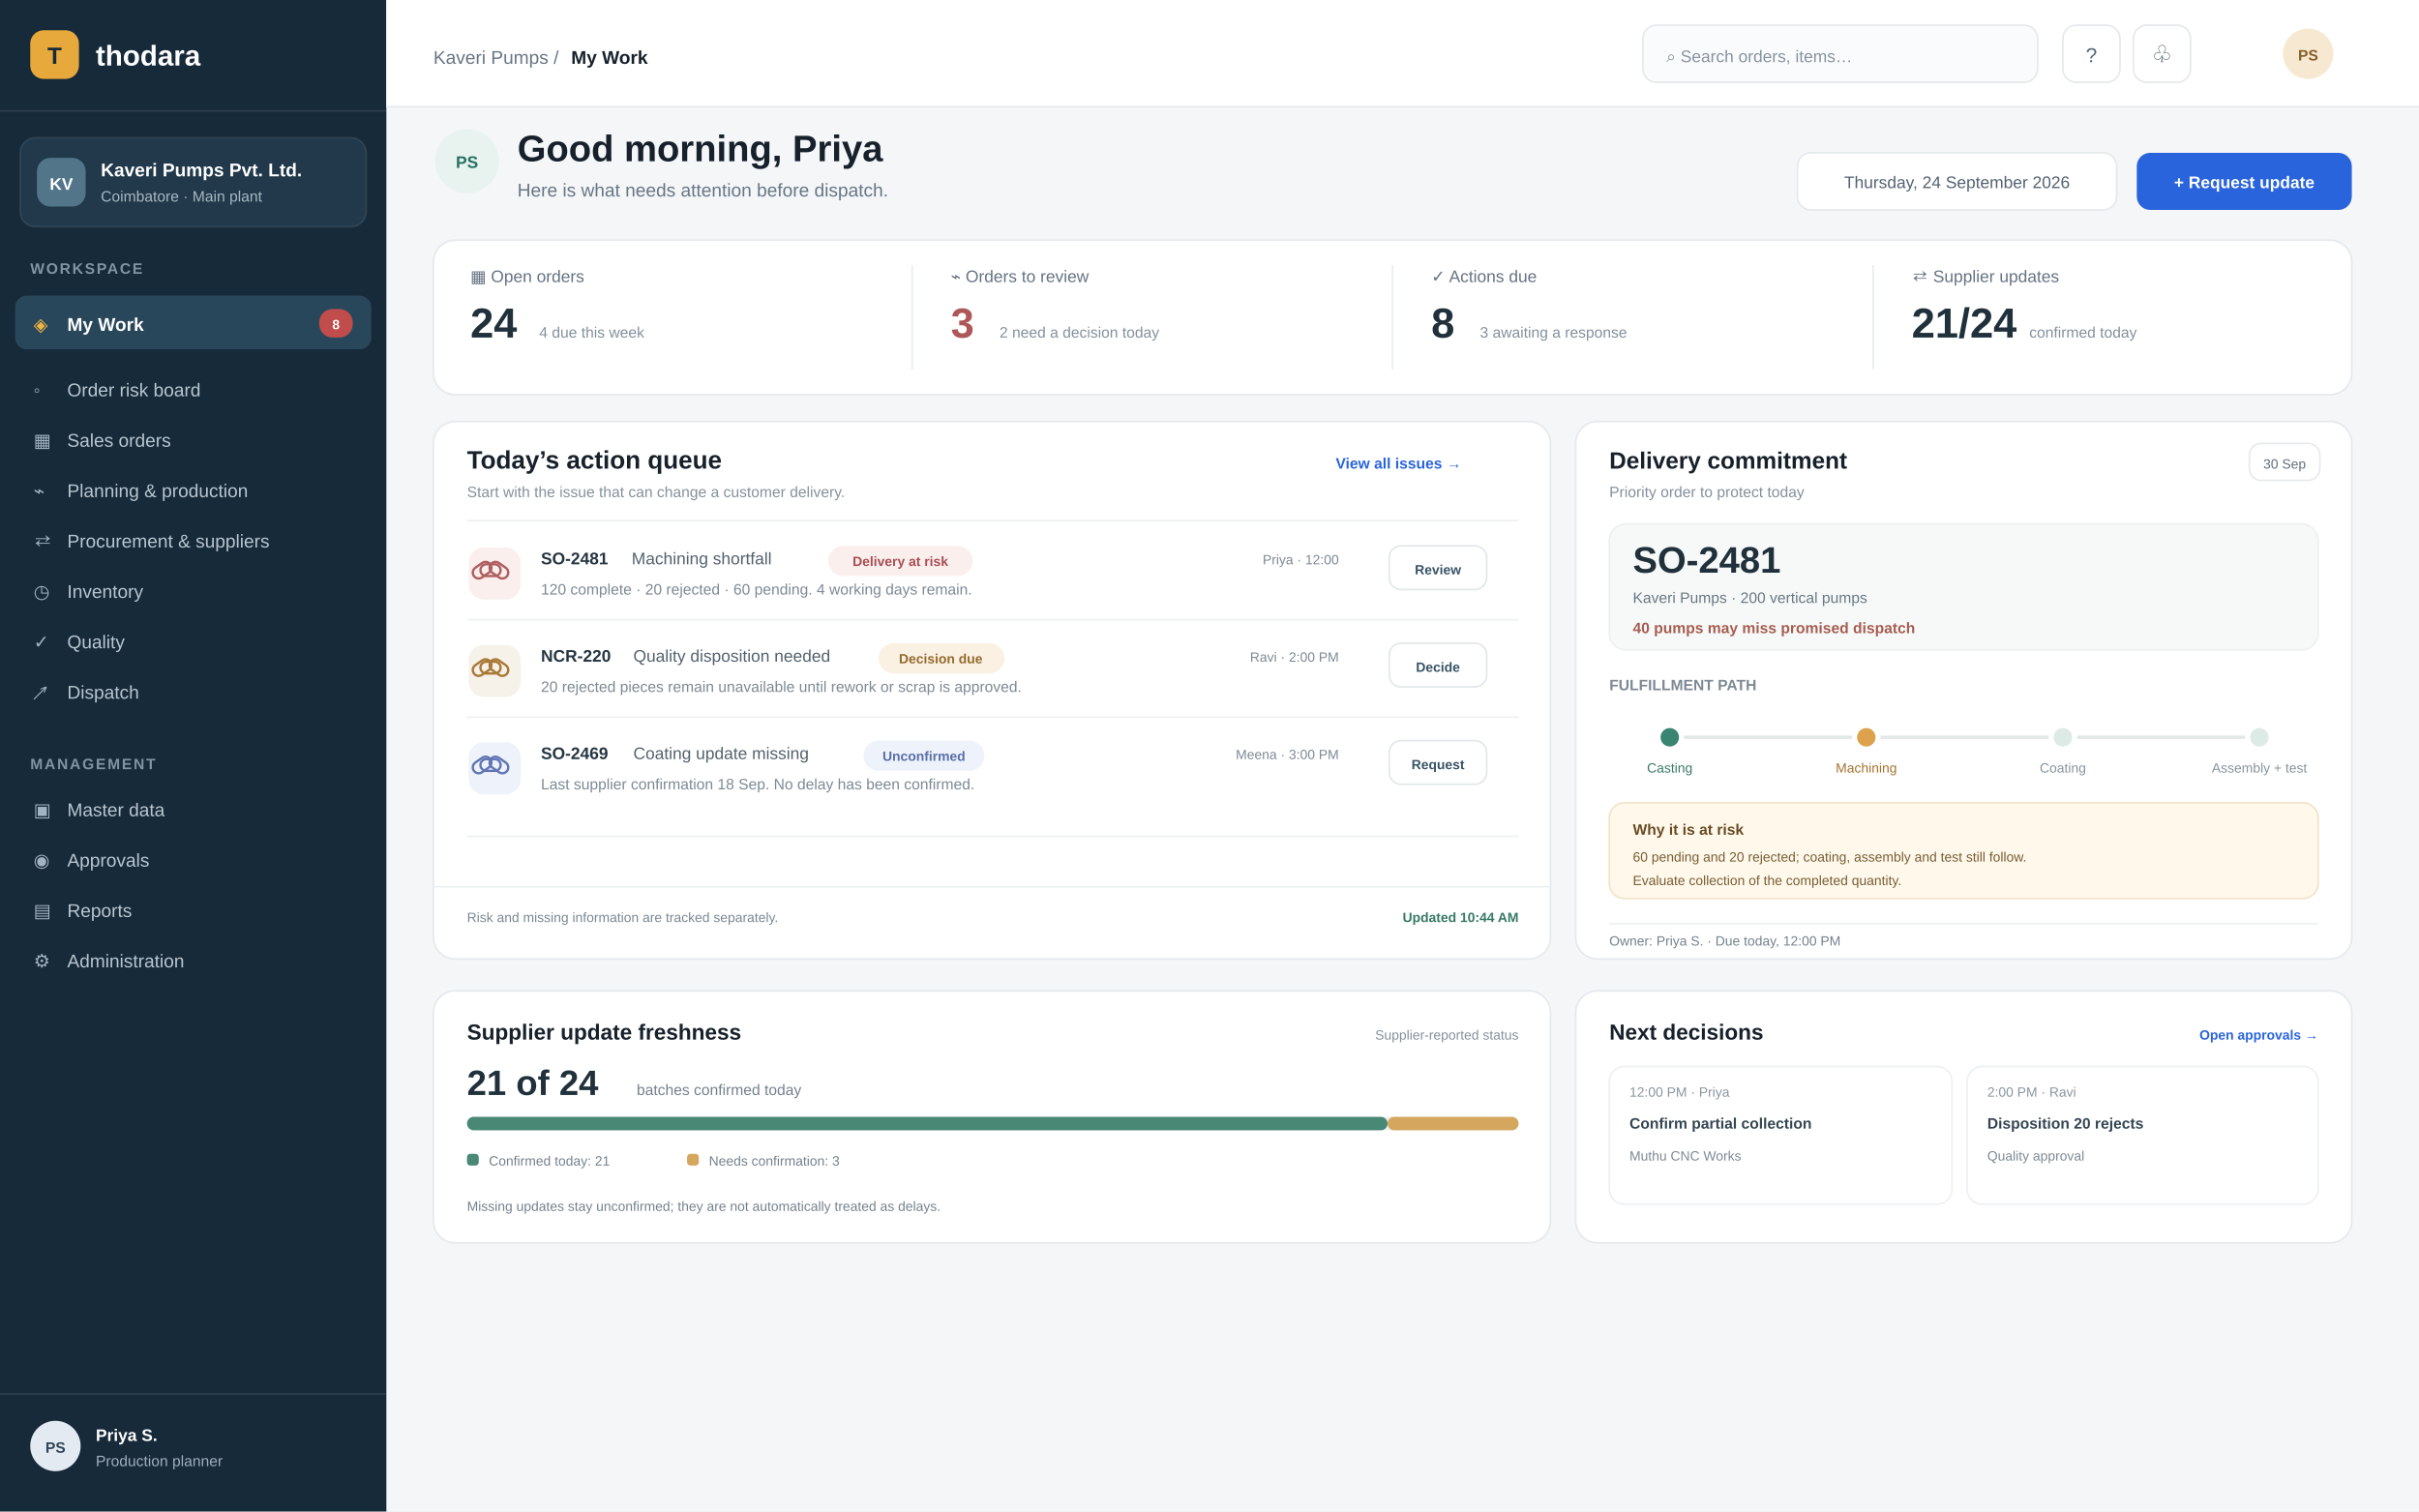
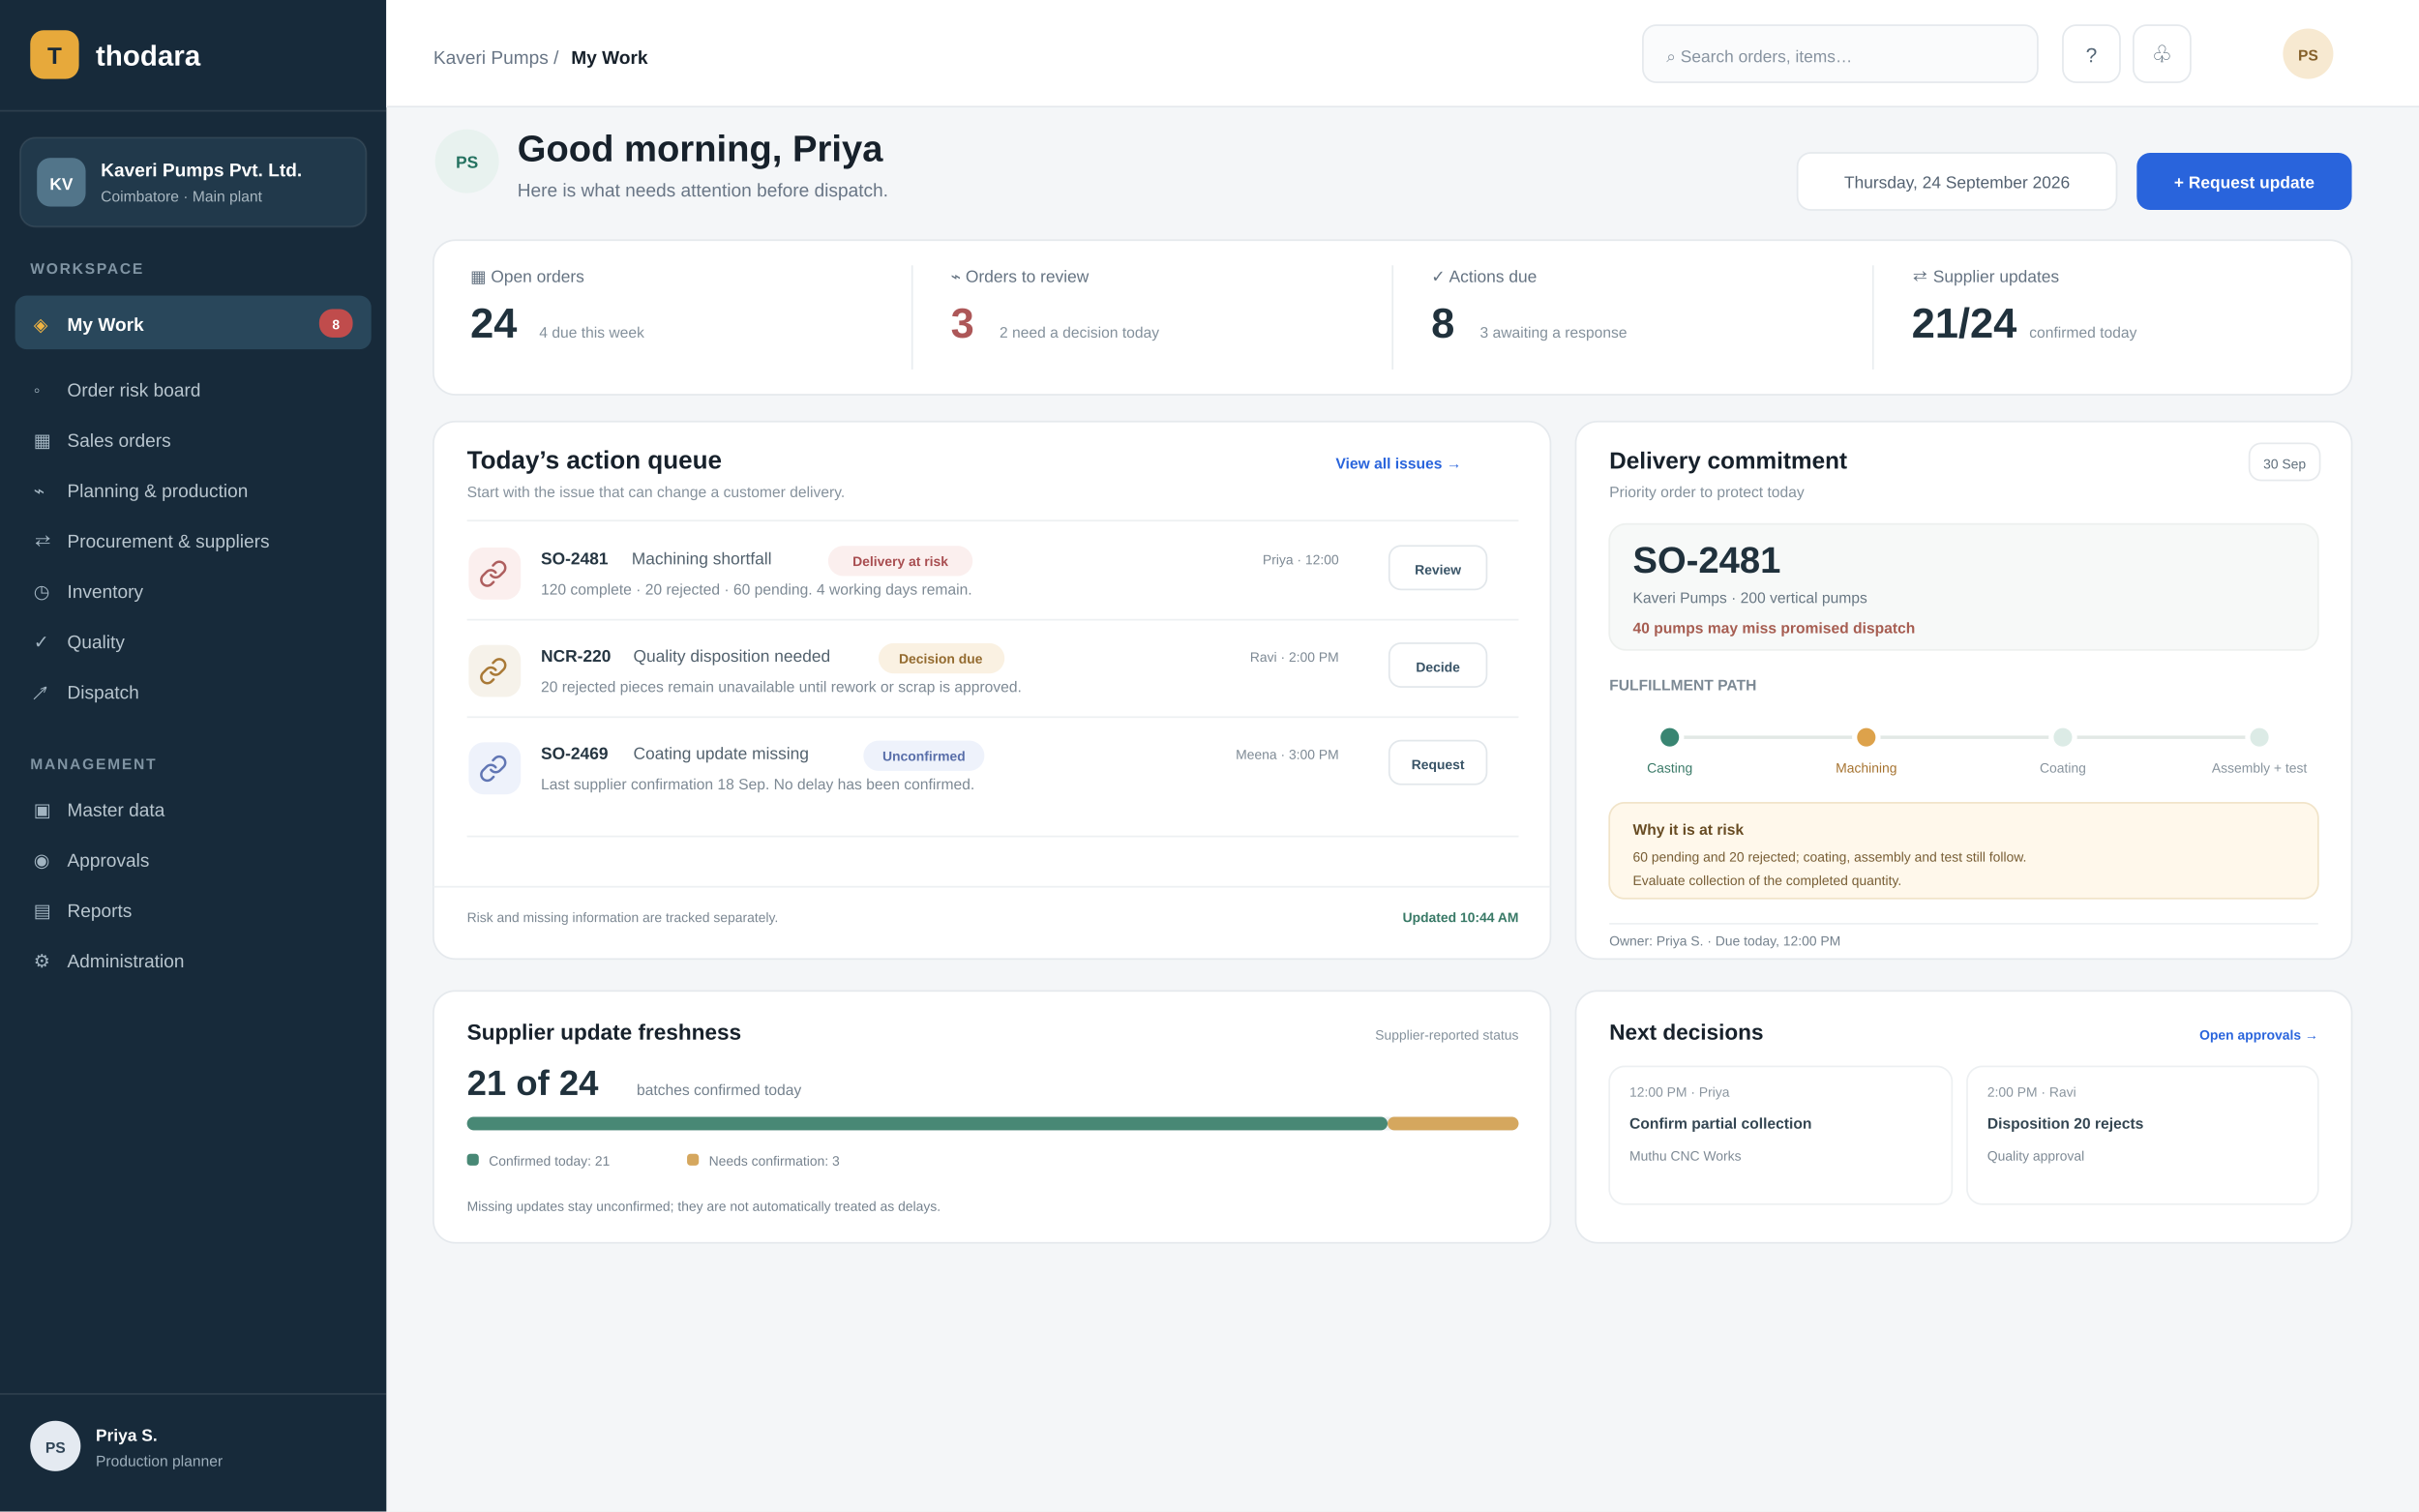
<svg xmlns="http://www.w3.org/2000/svg" width="1440" height="900" viewBox="0 0 1440 900">
  <defs>
    <filter id="s" x="-10%" y="-10%" width="120%" height="130%">
      <feDropShadow dx="0" dy="3" stdDeviation="5" flood-color="#17212b" flood-opacity=".06" />
    </filter>
  </defs>
  <rect width="1440" height="900" fill="#f4f6f8" />
  <rect width="230" height="900" fill="#172a3a" />
  <rect x="18" y="18" width="29" height="29" rx="8" fill="#e7a93b" />
  <text x="32.5" y="38" text-anchor="middle" font-family="Arial" font-size="14" font-weight="700" fill="#182938">T</text>
  <text x="57" y="39" font-family="Arial" font-size="17" font-weight="700" fill="#fff">thodara</text>
  <path d="M0 66H230" stroke="#ffffff18" />
  <rect x="12" y="82" width="206" height="53" rx="9" fill="#21394b" stroke="#ffffff16" />
  <rect x="22" y="94" width="29" height="29" rx="8" fill="#52758a" />
  <text x="36.5" y="113" text-anchor="middle" font-family="Arial" font-size="10" font-weight="700" fill="#fff">KV</text>
  <text x="60" y="105" font-family="Arial" font-size="11" font-weight="700" fill="#fff">Kaveri Pumps Pvt. Ltd.</text>
  <text x="60" y="120" font-family="Arial" font-size="9" fill="#a8b7c1">Coimbatore · Main plant</text>
  <text x="18" y="163" font-family="Arial" font-size="9" font-weight="700" letter-spacing="1" fill="#8094a3">WORKSPACE</text>
  <g font-family="Arial" font-size="11">
    <rect x="9" y="176" width="212" height="32" rx="7" fill="#29475b" />
    <text x="20" y="197" fill="#f0b443">◈</text>
    <text x="40" y="197" font-weight="700" fill="#fff">My Work</text>
    <rect x="190" y="184" width="20" height="17" rx="8" fill="#c04c4c" />
    <text x="200" y="196" text-anchor="middle" font-size="8" font-weight="700" fill="#fff">8</text>
    <text x="20" y="236" fill="#a2b4c1">◦</text>
    <text x="40" y="236" fill="#b9c6cf">Order risk board</text>
    <text x="20" y="266" fill="#a2b4c1">▦</text>
    <text x="40" y="266" fill="#b9c6cf">Sales orders</text>
    <text x="20" y="296" fill="#a2b4c1">⌁</text>
    <text x="40" y="296" fill="#b9c6cf">Planning &amp; production</text>
    <text x="20" y="326" fill="#a2b4c1">⇄</text>
    <text x="40" y="326" fill="#b9c6cf">Procurement &amp; suppliers</text>
    <text x="20" y="356" fill="#a2b4c1">◷</text>
    <text x="40" y="356" fill="#b9c6cf">Inventory</text>
    <text x="20" y="386" fill="#a2b4c1">✓</text>
    <text x="40" y="386" fill="#b9c6cf">Quality</text>
    <text x="20" y="416" fill="#a2b4c1">↗</text>
    <text x="40" y="416" fill="#b9c6cf">Dispatch</text>
    <text x="18" y="458" font-size="9" font-weight="700" letter-spacing="1" fill="#8094a3">MANAGEMENT</text>
    <text x="20" y="486" fill="#a2b4c1">▣</text>
    <text x="40" y="486" fill="#b9c6cf">Master data</text>
    <text x="20" y="516" fill="#a2b4c1">◉</text>
    <text x="40" y="516" fill="#b9c6cf">Approvals</text>
    <text x="20" y="546" fill="#a2b4c1">▤</text>
    <text x="40" y="546" fill="#b9c6cf">Reports</text>
    <text x="20" y="576" fill="#a2b4c1">⚙</text>
    <text x="40" y="576" fill="#b9c6cf">Administration</text>
  </g>
  <path d="M0 830H230" stroke="#ffffff18" />
  <circle cx="33" cy="861" r="15" fill="#e4eaf1" />
  <text x="33" y="865" text-anchor="middle" font-family="Arial" font-size="9" font-weight="700" fill="#304557">PS</text>
  <text x="57" y="858" font-family="Arial" font-size="10" font-weight="700" fill="#fff">Priya S.</text>
  <text x="57" y="873" font-family="Arial" font-size="9" fill="#9eafbc">Production planner</text>
  <rect x="230" width="1210" height="64" fill="#fff" />
  <path d="M230 63.5H1440" stroke="#e5e9ed" />
  <text x="258" y="38" font-family="Arial" font-size="11" fill="#687585">Kaveri Pumps /</text>
  <text x="340" y="38" font-family="Arial" font-size="11" font-weight="700" fill="#17212b">My Work</text>
  <rect x="978" y="15" width="235" height="34" rx="8" fill="#fafbfc" stroke="#e5e9ed" />
  <text x="992" y="37" font-family="Arial" font-size="10" fill="#8793a0">⌕  Search orders, items…</text>
  <rect x="1228" y="15" width="34" height="34" rx="8" fill="#fff" stroke="#e5e9ed" />
  <text x="1245" y="37" text-anchor="middle" font-family="Arial" font-size="12" fill="#536575">?</text>
  <rect x="1270" y="15" width="34" height="34" rx="8" fill="#fff" stroke="#e5e9ed" />
  <text x="1287" y="37" text-anchor="middle" font-family="Arial" font-size="14" fill="#536575">♧</text>
  <circle cx="1374" cy="32" r="15" fill="#f7e9d1" />
  <text x="1374" y="36" text-anchor="middle" font-family="Arial" font-size="9" font-weight="700" fill="#85602a">PS</text>
  <circle cx="278" cy="96" r="19" fill="#e8f2ef" />
  <text x="278" y="100" text-anchor="middle" font-family="Arial" font-size="10" font-weight="700" fill="#247260">PS</text>
  <text x="308" y="96" font-family="Arial" font-size="22" font-weight="700" fill="#17212b">Good morning, Priya</text>
  <text x="308" y="117" font-family="Arial" font-size="11" fill="#687585">Here is what needs attention before dispatch.</text>
  <rect x="1070" y="91" width="190" height="34" rx="8" fill="#fff" stroke="#e5e9ed" />
  <text x="1165" y="112" text-anchor="middle" font-family="Arial" font-size="10" fill="#536170">Thursday, 24 September 2026</text>
  <rect x="1272" y="91" width="128" height="34" rx="8" fill="#2964dc" />
  <text x="1336" y="112" text-anchor="middle" font-family="Arial" font-size="10" font-weight="700" fill="#fff">+ Request update</text>
  <g>
    <rect x="258" y="143" width="1142" height="92" rx="13" fill="#fff" stroke="#e5e9ed" />
  </g>
  <path d="M543 158V220M829 158V220M1115 158V220" stroke="#e9edf0" />
  <g font-family="Arial">
    <text x="280" y="168" font-size="10" fill="#647281">▦  Open orders</text>
    <text x="280" y="201" font-size="25" font-weight="700" fill="#20313c">24</text>
    <text x="321" y="201" font-size="9" fill="#83909b">4 due this week</text>
    <text x="566" y="168" font-size="10" fill="#647281">⌁  Orders to review</text>
    <text x="566" y="201" font-size="25" font-weight="700" fill="#ad5758">3</text>
    <text x="595" y="201" font-size="9" fill="#83909b">2 need a decision today</text>
    <text x="852" y="168" font-size="10" fill="#647281">✓  Actions due</text>
    <text x="852" y="201" font-size="25" font-weight="700" fill="#20313c">8</text>
    <text x="881" y="201" font-size="9" fill="#83909b">3 awaiting a response</text>
    <text x="1138" y="168" font-size="10" fill="#647281">⇄  Supplier updates</text>
    <text x="1138" y="201" font-size="25" font-weight="700" fill="#20313c">21/24</text>
    <text x="1208" y="201" font-size="9" fill="#83909b">confirmed today</text>
  </g>
  <g>
    <rect x="258" y="251" width="665" height="320" rx="13" fill="#fff" stroke="#e5e9ed" />
    <rect x="938" y="251" width="462" height="320" rx="13" fill="#fff" stroke="#e5e9ed" />
  </g>
  <text x="278" y="279" font-family="Arial" font-size="15" font-weight="700" fill="#17212b">Today’s action queue</text>
  <text x="278" y="296" font-family="Arial" font-size="9" fill="#85919c">Start with the issue that can change a customer delivery.</text>
  <text x="870" y="279" text-anchor="end" font-family="Arial" font-size="9" font-weight="700" fill="#2964dc">View all issues →</text>
  <path d="M278 310H904" stroke="#edf0f2" />
  <g font-family="Arial">
    <rect x="279" y="326" width="31" height="31" rx="9" fill="#fbefee" />
-     <g fill="none" stroke="#ae5e5e" stroke-width="1.4">
-       <rect x="281" y="336" width="12" height="7" rx="3.5" transform="rotate(-35 287 339.5)" />
-       <rect x="286" y="336" width="12" height="7" rx="3.5" />
-       <rect x="291" y="336" width="12" height="7" rx="3.5" transform="rotate(35 297 339.5)" />
+     <g transform="translate(285 333) scale(.72)" fill="none" stroke="#ae5e5e" stroke-width="2" stroke-linecap="round" stroke-linejoin="round">
+       <path d="M10 13a5 5 0 0 0 7.54.54l3-3a5 5 0 0 0-7.07-7.07l-1.72 1.71" />
+       <path d="M14 11a5 5 0 0 0-7.54-.54l-3 3a5 5 0 0 0 7.07 7.07l1.71-1.71" />
    </g>
    <text x="322" y="336" font-size="10" font-weight="700" fill="#253541">SO-2481</text>
    <text x="376" y="336" font-size="10" fill="#52616d">Machining shortfall</text>
    <rect x="493" y="325" width="86" height="18" rx="9" fill="#fbefee" />
    <text x="536" y="337" text-anchor="middle" font-size="8" font-weight="700" fill="#a84d50">Delivery at risk</text>
    <text x="322" y="354" font-size="9" fill="#7d8994">120 complete · 20 rejected · 60 pending. 4 working days remain.</text>
    <text x="797" y="336" text-anchor="end" font-size="8" fill="#7d8994">Priya · 12:00</text>
    <rect x="827" y="325" width="58" height="26" rx="7" fill="#fff" stroke="#e2e7eb" />
    <text x="856" y="342" text-anchor="middle" font-size="8" font-weight="700" fill="#385366">Review</text>
    <path d="M278 369H904" stroke="#edf0f2" />
    <rect x="279" y="384" width="31" height="31" rx="9" fill="#f6f2ea" />
-     <g fill="none" stroke="#a97936" stroke-width="1.4">
-       <rect x="281" y="394" width="12" height="7" rx="3.5" transform="rotate(-35 287 397.5)" />
-       <rect x="286" y="394" width="12" height="7" rx="3.5" />
-       <rect x="291" y="394" width="12" height="7" rx="3.5" transform="rotate(35 297 397.5)" />
+     <g transform="translate(285 391) scale(.72)" fill="none" stroke="#a97936" stroke-width="2" stroke-linecap="round" stroke-linejoin="round">
+       <path d="M10 13a5 5 0 0 0 7.54.54l3-3a5 5 0 0 0-7.07-7.07l-1.72 1.71" />
+       <path d="M14 11a5 5 0 0 0-7.54-.54l-3 3a5 5 0 0 0 7.07 7.07l1.71-1.71" />
    </g>
    <text x="322" y="394" font-size="10" font-weight="700" fill="#253541">NCR-220</text>
    <text x="377" y="394" font-size="10" fill="#52616d">Quality disposition needed</text>
    <rect x="523" y="383" width="75" height="18" rx="9" fill="#faf1e2" />
    <text x="560" y="395" text-anchor="middle" font-size="8" font-weight="700" fill="#936a2e">Decision due</text>
    <text x="322" y="412" font-size="9" fill="#7d8994">20 rejected pieces remain unavailable until rework or scrap is approved.</text>
    <text x="797" y="394" text-anchor="end" font-size="8" fill="#7d8994">Ravi · 2:00 PM</text>
    <rect x="827" y="383" width="58" height="26" rx="7" fill="#fff" stroke="#e2e7eb" />
    <text x="856" y="400" text-anchor="middle" font-size="8" font-weight="700" fill="#385366">Decide</text>
    <path d="M278 427H904" stroke="#edf0f2" />
    <rect x="279" y="442" width="31" height="31" rx="9" fill="#eef2fb" />
-     <g fill="none" stroke="#6176b4" stroke-width="1.4">
-       <rect x="281" y="452" width="12" height="7" rx="3.5" transform="rotate(-35 287 455.5)" />
-       <rect x="286" y="452" width="12" height="7" rx="3.5" />
-       <rect x="291" y="452" width="12" height="7" rx="3.5" transform="rotate(35 297 455.5)" />
+     <g transform="translate(285 449) scale(.72)" fill="none" stroke="#6176b4" stroke-width="2" stroke-linecap="round" stroke-linejoin="round">
+       <path d="M10 13a5 5 0 0 0 7.54.54l3-3a5 5 0 0 0-7.07-7.07l-1.72 1.71" />
+       <path d="M14 11a5 5 0 0 0-7.54-.54l-3 3a5 5 0 0 0 7.07 7.07l1.71-1.71" />
    </g>
    <text x="322" y="452" font-size="10" font-weight="700" fill="#253541">SO-2469</text>
    <text x="377" y="452" font-size="10" fill="#52616d">Coating update missing</text>
    <rect x="514" y="441" width="72" height="18" rx="9" fill="#eef2fb" />
    <text x="550" y="453" text-anchor="middle" font-size="8" font-weight="700" fill="#586ea9">Unconfirmed</text>
    <text x="322" y="470" font-size="9" fill="#7d8994">Last supplier confirmation 18 Sep. No delay has been confirmed.</text>
    <text x="797" y="452" text-anchor="end" font-size="8" fill="#7d8994">Meena · 3:00 PM</text>
    <rect x="827" y="441" width="58" height="26" rx="7" fill="#fff" stroke="#e2e7eb" />
    <text x="856" y="458" text-anchor="middle" font-size="8" font-weight="700" fill="#385366">Request</text>
  </g>
  <path d="M278 498H904M258 528H923" stroke="#edf0f2" />
  <text x="278" y="549" font-family="Arial" font-size="8" fill="#7b8792">Risk and missing information are tracked separately.</text>
  <text x="904" y="549" text-anchor="end" font-family="Arial" font-size="8" font-weight="700" fill="#387966">Updated 10:44 AM</text>
  <text x="958" y="279" font-family="Arial" font-size="14" font-weight="700" fill="#17212b">Delivery commitment</text>
  <text x="958" y="296" font-family="Arial" font-size="9" fill="#83909b">Priority order to protect today</text>
  <rect x="1339" y="264" width="42" height="22" rx="7" fill="#fff" stroke="#e7eaed" />
  <text x="1360" y="279" text-anchor="middle" font-family="Arial" font-size="8" fill="#5f6e7b">30 Sep</text>
  <rect x="958" y="312" width="422" height="75" rx="10" fill="#f7f9f8" stroke="#edf0ee" />
  <text x="972" y="341" font-family="Arial" font-size="22" font-weight="700" fill="#20313c">SO-2481</text>
  <text x="972" y="359" font-family="Arial" font-size="9" fill="#687783">Kaveri Pumps · 200 vertical pumps</text>
  <text x="972" y="377" font-family="Arial" font-size="9" font-weight="700" fill="#a65d51">40 pumps may miss promised dispatch</text>
  <text x="958" y="411" font-family="Arial" font-size="9" font-weight="700" fill="#7c8994">FULFILLMENT PATH</text>
  <path d="M989 439H1347" stroke="#e2e8e5" stroke-width="2" />
  <g font-family="Arial" font-size="8" text-anchor="middle">
    <circle cx="994" cy="439" r="7" fill="#398572" stroke="#fff" stroke-width="3" />
    <circle cx="1111" cy="439" r="7" fill="#dda24b" stroke="#fff" stroke-width="3" />
    <circle cx="1228" cy="439" r="7" fill="#dcebe6" stroke="#fff" stroke-width="3" />
    <circle cx="1345" cy="439" r="7" fill="#dcebe6" stroke="#fff" stroke-width="3" />
    <text x="994" y="460" fill="#397967">Casting</text>
    <text x="1111" y="460" fill="#a5722f">Machining</text>
    <text x="1228" y="460" fill="#87939d">Coating</text>
    <text x="1345" y="460" fill="#87939d">Assembly + test</text>
  </g>
  <rect x="958" y="478" width="422" height="57" rx="9" fill="#fff8eb" stroke="#f1e4c9" />
  <text x="972" y="497" font-family="Arial" font-size="9" font-weight="700" fill="#674b22">Why it is at risk</text>
  <text x="972" y="513" font-family="Arial" font-size="8" fill="#775d34">60 pending and 20 rejected; coating, assembly and test still follow.</text>
  <text x="972" y="527" font-family="Arial" font-size="8" fill="#775d34">Evaluate collection of the completed quantity.</text>
  <path d="M958 550H1380" stroke="#edf0f2" />
  <text x="958" y="563" font-family="Arial" font-size="8" fill="#74818d">Owner: Priya S. · Due today, 12:00 PM</text>
  <g>
    <rect x="258" y="590" width="665" height="150" rx="13" fill="#fff" stroke="#e5e9ed" />
    <rect x="938" y="590" width="462" height="150" rx="13" fill="#fff" stroke="#e5e9ed" />
  </g>
  <text x="278" y="619" font-family="Arial" font-size="13" font-weight="700" fill="#17212b">Supplier update freshness</text>
  <text x="904" y="619" text-anchor="end" font-family="Arial" font-size="8" fill="#83909b">Supplier-reported status</text>
  <text x="278" y="652" font-family="Arial" font-size="21" font-weight="700" fill="#20313c">21 of 24</text>
  <text x="379" y="652" font-family="Arial" font-size="9" fill="#74818d">batches confirmed today</text>
  <rect x="278" y="665" width="626" height="8" rx="4" fill="#edf0f2" />
  <rect x="278" y="665" width="548" height="8" rx="4" fill="#488875" />
  <rect x="826" y="665" width="78" height="8" rx="4" fill="#d5a75e" />
  <rect x="278" y="687" width="7" height="7" rx="2" fill="#488875" />
  <text x="291" y="694" font-family="Arial" font-size="8" fill="#75818d">Confirmed today: 21</text>
  <rect x="409" y="687" width="7" height="7" rx="2" fill="#d5a75e" />
  <text x="422" y="694" font-family="Arial" font-size="8" fill="#75818d">Needs confirmation: 3</text>
  <text x="278" y="721" font-family="Arial" font-size="8" fill="#74818d">Missing updates stay unconfirmed; they are not automatically treated as delays.</text>
  <text x="958" y="619" font-family="Arial" font-size="13" font-weight="700" fill="#17212b">Next decisions</text>
  <text x="1380" y="619" text-anchor="end" font-family="Arial" font-size="8" font-weight="700" fill="#2964dc">Open approvals →</text>
  <rect x="958" y="635" width="204" height="82" rx="9" fill="#fff" stroke="#edf0f2" />
  <text x="970" y="653" font-family="Arial" font-size="8" fill="#89949e">12:00 PM · Priya</text>
  <text x="970" y="672" font-family="Arial" font-size="9" font-weight="700" fill="#344652">Confirm partial collection</text>
  <text x="970" y="691" font-family="Arial" font-size="8" fill="#7d8994">Muthu CNC Works</text>
  <rect x="1171" y="635" width="209" height="82" rx="9" fill="#fff" stroke="#edf0f2" />
  <text x="1183" y="653" font-family="Arial" font-size="8" fill="#89949e">2:00 PM · Ravi</text>
  <text x="1183" y="672" font-family="Arial" font-size="9" font-weight="700" fill="#344652">Disposition 20 rejects</text>
  <text x="1183" y="691" font-family="Arial" font-size="8" fill="#7d8994">Quality approval</text>
</svg>
